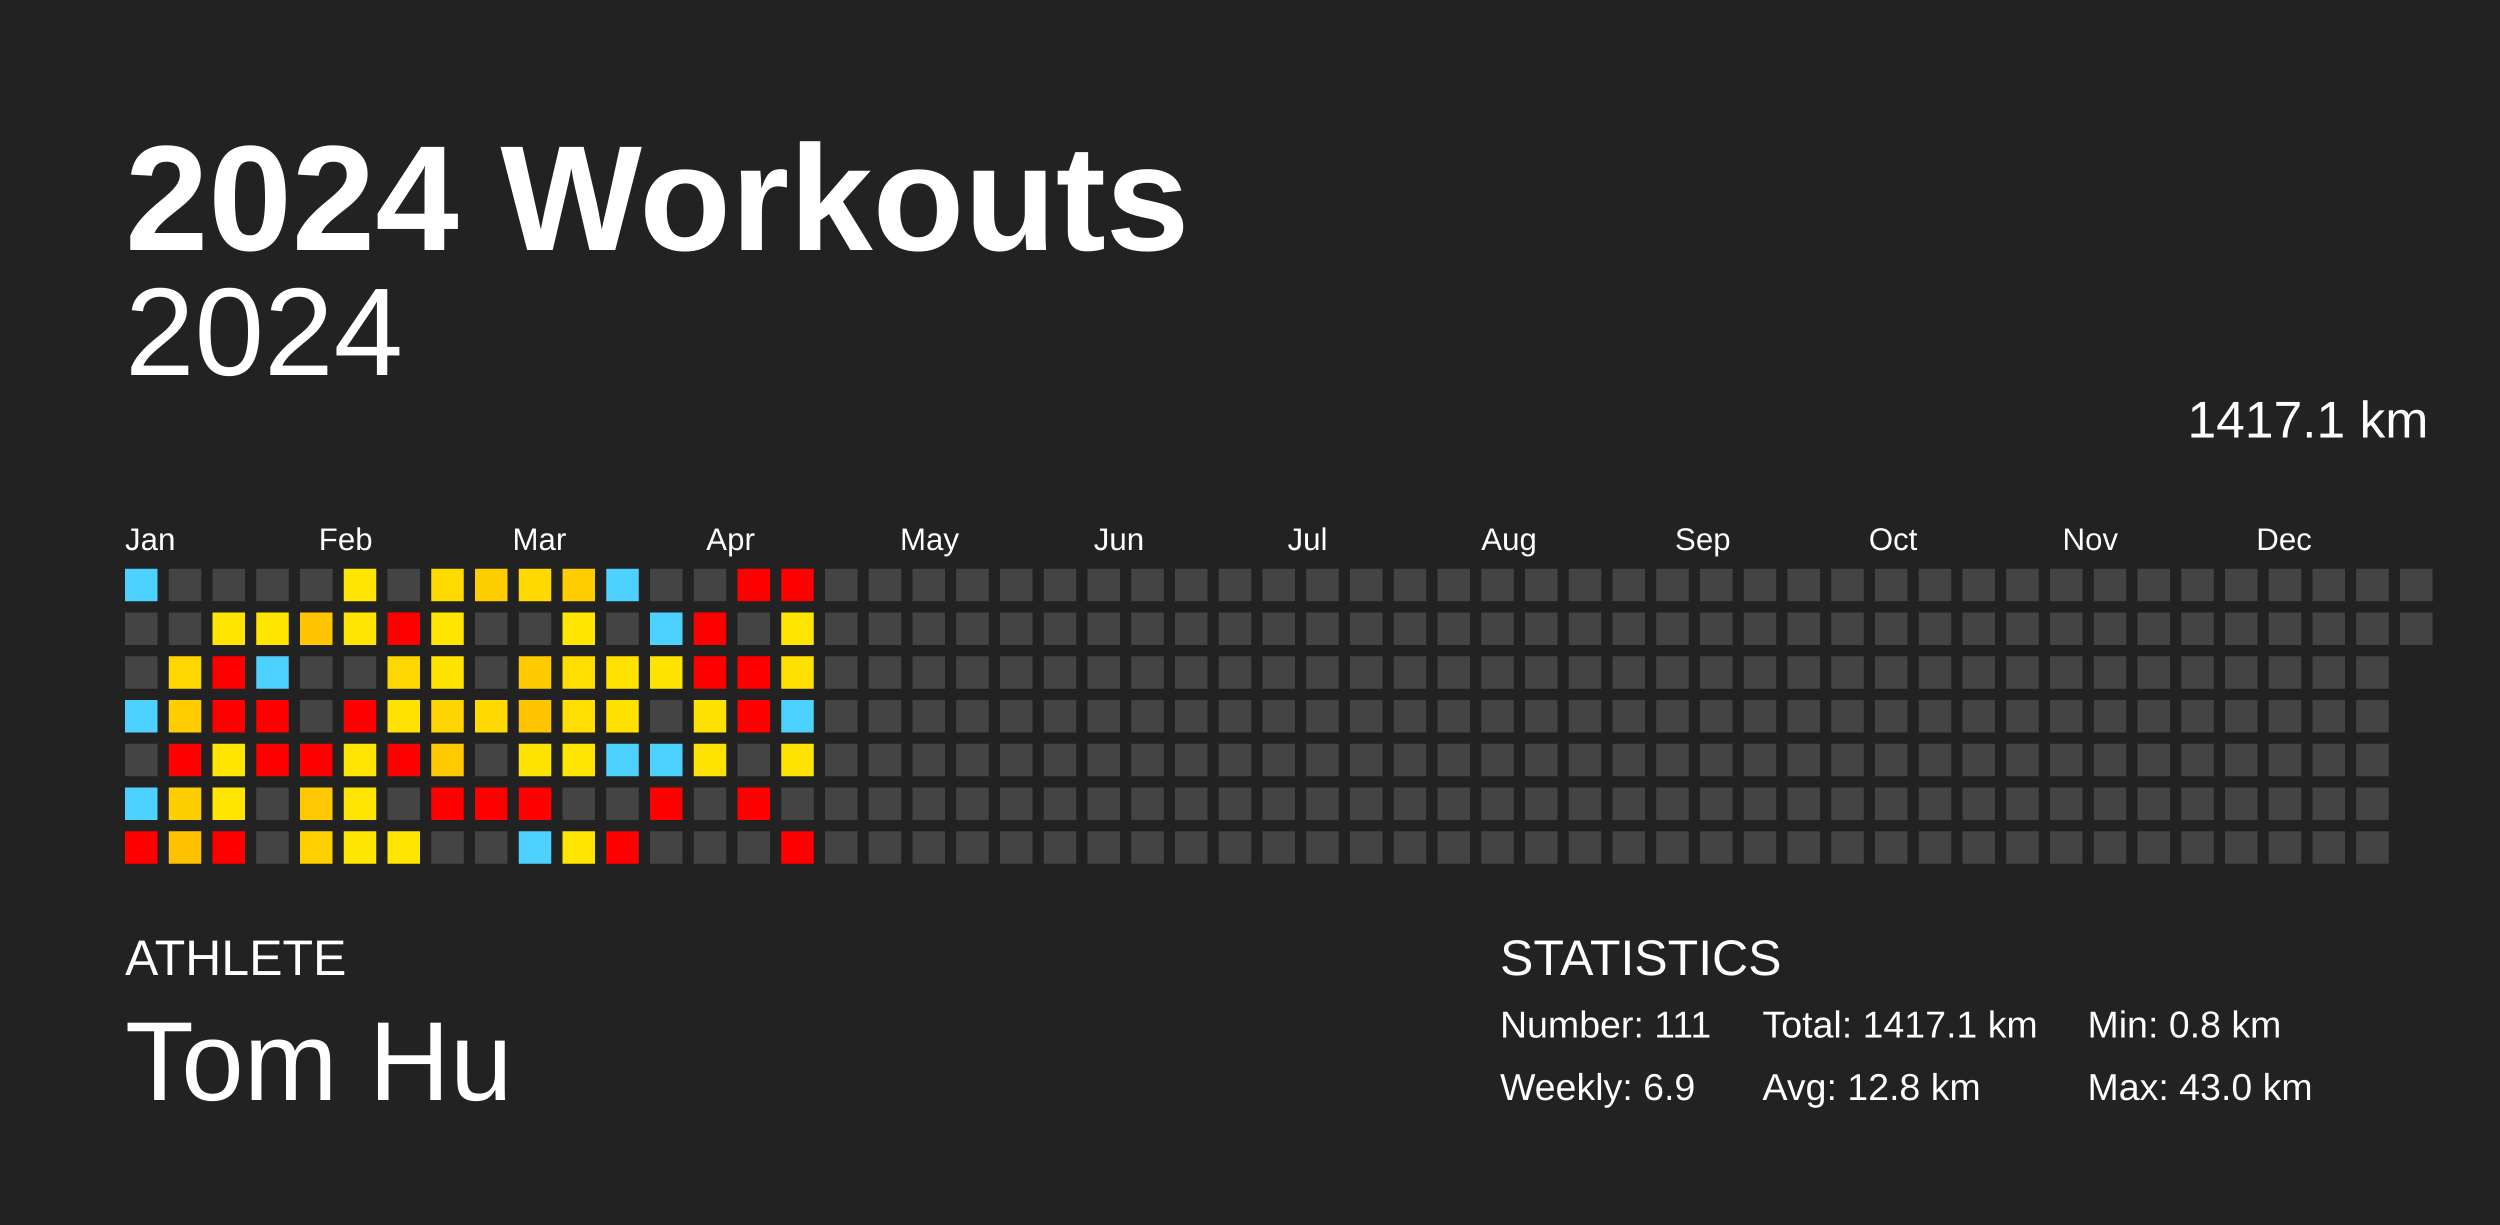
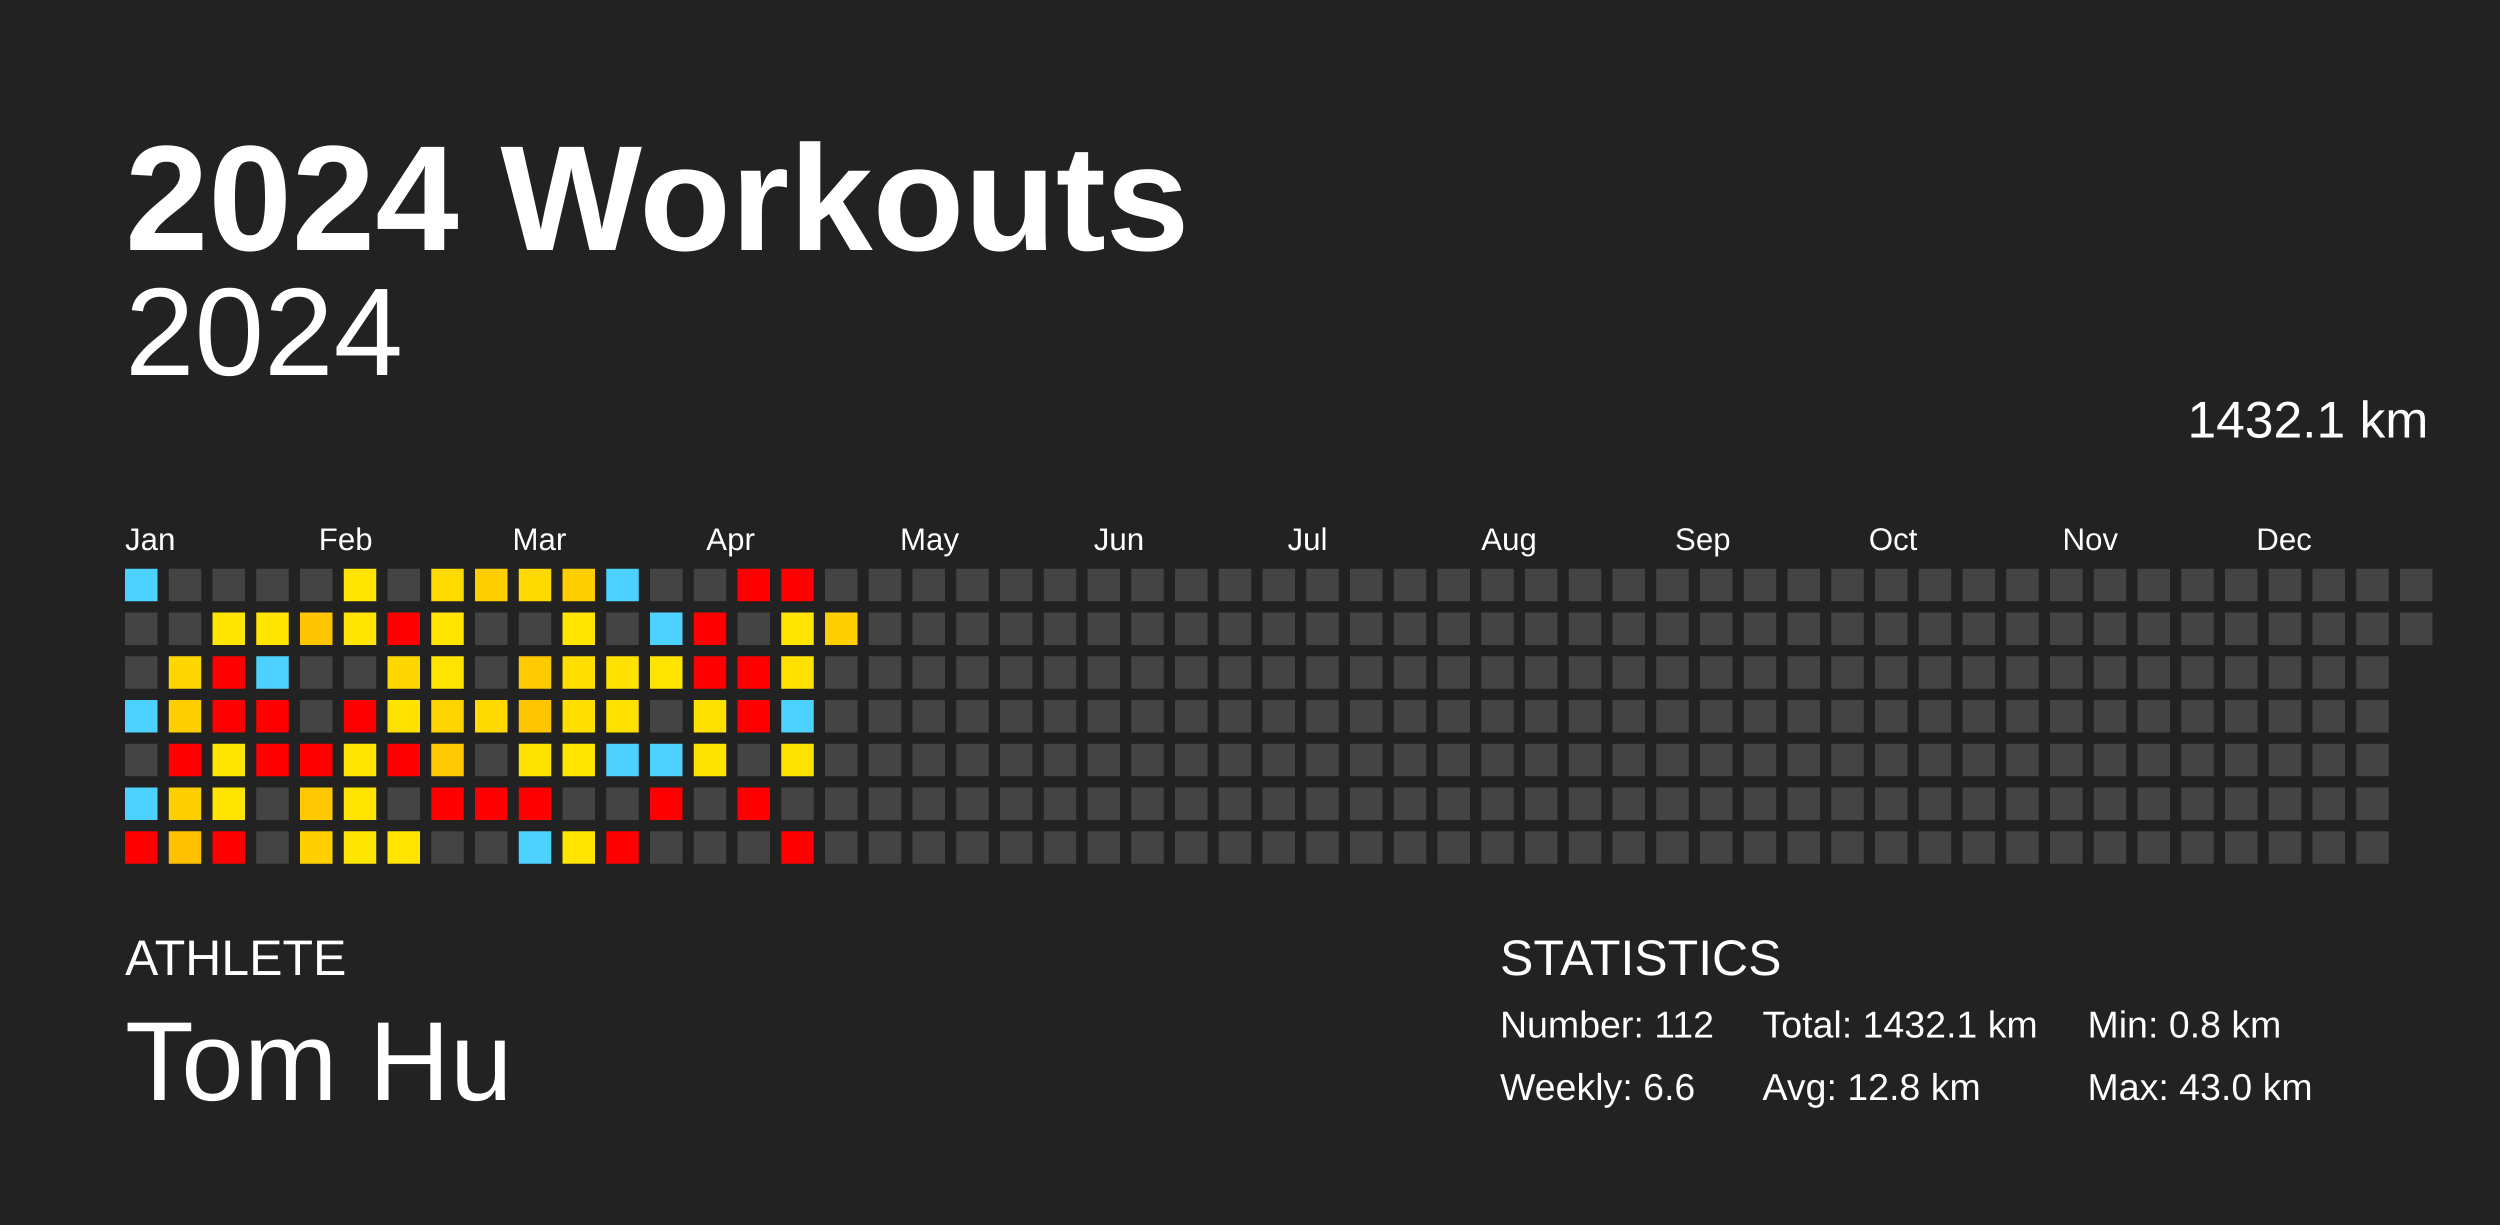
<svg xmlns="http://www.w3.org/2000/svg" baseProfile="full" height="98mm" version="1.1" viewBox="0,0,200,98" width="200mm">
  <defs />
  <rect fill="#222222" height="98" width="200" x="0" y="0" />
  <text fill="#FFFFFF" style="font-size:12px; font-family:Arial; font-weight:bold;" x="10" y="20">2024 Workouts</text>
  <text fill="#FFFFFF" style="font-size:4px; font-family:Arial" x="10" y="78">ATHLETE</text>
  <text fill="#FFFFFF" style="font-size:9px; font-family:Arial" x="10" y="88">Tom Hu</text>
  <text fill="#FFFFFF" style="font-size:4px; font-family:Arial" x="120" y="78">STATISTICS</text>
-   <text fill="#FFFFFF" style="font-size:3px; font-family:Arial" x="120" y="83">Number: 111</text>
-   <text fill="#FFFFFF" style="font-size:3px; font-family:Arial" x="120" y="88">Weekly: 6.9</text>
-   <text fill="#FFFFFF" style="font-size:3px; font-family:Arial" x="141" y="83">Total: 1417.1 km</text>
+   <text fill="#FFFFFF" style="font-size:3px; font-family:Arial" x="120" y="83">Number: 112</text>
+   <text fill="#FFFFFF" style="font-size:3px; font-family:Arial" x="120" y="88">Weekly: 6.6</text>
+   <text fill="#FFFFFF" style="font-size:3px; font-family:Arial" x="141" y="83">Total: 1432.1 km</text>
  <text fill="#FFFFFF" style="font-size:3px; font-family:Arial" x="141" y="88">Avg: 12.8 km</text>
  <text fill="#FFFFFF" style="font-size:3px; font-family:Arial" x="167" y="83">Min: 0.8 km</text>
  <text fill="#FFFFFF" style="font-size:3px; font-family:Arial" x="167" y="88">Max: 43.0 km</text>
  <text alignment-baseline="hanging" fill="#FFFFFF" style="font-size:10.0px; font-family:Arial;" x="10" y="30">2024</text>
-   <text alignment-baseline="hanging" fill="#FFFFFF" style="font-size:4.125px; font-family:Arial;" x="175" y="35">1417.1 km</text>
+   <text alignment-baseline="hanging" fill="#FFFFFF" style="font-size:4.125px; font-family:Arial;" x="175" y="35">1432.1 km</text>
  <text fill="#FFFFFF" style="font-size:2.5px; font-family:Arial" x="10.0" y="44">Jan</text>
  <text fill="#FFFFFF" style="font-size:2.5px; font-family:Arial" x="25.5" y="44">Feb</text>
  <text fill="#FFFFFF" style="font-size:2.5px; font-family:Arial" x="41.0" y="44">Mar</text>
  <text fill="#FFFFFF" style="font-size:2.5px; font-family:Arial" x="56.5" y="44">Apr</text>
  <text fill="#FFFFFF" style="font-size:2.5px; font-family:Arial" x="72.0" y="44">May</text>
  <text fill="#FFFFFF" style="font-size:2.5px; font-family:Arial" x="87.5" y="44">Jun</text>
  <text fill="#FFFFFF" style="font-size:2.5px; font-family:Arial" x="103.0" y="44">Jul</text>
  <text fill="#FFFFFF" style="font-size:2.5px; font-family:Arial" x="118.5" y="44">Aug</text>
  <text fill="#FFFFFF" style="font-size:2.5px; font-family:Arial" x="134.0" y="44">Sep</text>
  <text fill="#FFFFFF" style="font-size:2.5px; font-family:Arial" x="149.5" y="44">Oct</text>
  <text fill="#FFFFFF" style="font-size:2.5px; font-family:Arial" x="165.0" y="44">Nov</text>
  <text fill="#FFFFFF" style="font-size:2.5px; font-family:Arial" x="180.5" y="44">Dec</text>
  <rect fill="#4dd2ff" height="2.6" width="2.6" x="10.0" y="45.5" />
  <rect fill="#444444" height="2.6" width="2.6" x="10.0" y="49.0" />
  <rect fill="#444444" height="2.6" width="2.6" x="10.0" y="52.5" />
  <rect fill="#4dd2ff" height="2.6" width="2.6" x="10.0" y="56.0" />
  <rect fill="#444444" height="2.6" width="2.6" x="10.0" y="59.5" />
  <rect fill="#4dd2ff" height="2.6" width="2.6" x="10.0" y="63.0" />
  <rect fill="red" height="2.6" width="2.6" x="10.0" y="66.5" />
  <rect fill="#444444" height="2.6" width="2.6" x="13.5" y="45.5" />
  <rect fill="#444444" height="2.6" width="2.6" x="13.5" y="49.0" />
  <rect fill="#ffd700" height="2.6" width="2.6" x="13.5" y="52.5" />
  <rect fill="#ffcd00" height="2.6" width="2.6" x="13.5" y="56.0" />
  <rect fill="red" height="2.6" width="2.6" x="13.5" y="59.5" />
  <rect fill="#ffce00" height="2.6" width="2.6" x="13.5" y="63.0" />
  <rect fill="#ffc000" height="2.6" width="2.6" x="13.5" y="66.5" />
  <rect fill="#444444" height="2.6" width="2.6" x="17.0" y="45.5" />
  <rect fill="#ffe500" height="2.6" width="2.6" x="17.0" y="49.0" />
  <rect fill="red" height="2.6" width="2.6" x="17.0" y="52.5" />
  <rect fill="red" height="2.6" width="2.6" x="17.0" y="56.0" />
  <rect fill="#ffe500" height="2.6" width="2.6" x="17.0" y="59.5" />
  <rect fill="#ffe500" height="2.6" width="2.6" x="17.0" y="63.0" />
  <rect fill="red" height="2.6" width="2.6" x="17.0" y="66.5" />
  <rect fill="#444444" height="2.6" width="2.6" x="20.5" y="45.5" />
  <rect fill="#ffe500" height="2.6" width="2.6" x="20.5" y="49.0" />
  <rect fill="#4dd2ff" height="2.6" width="2.6" x="20.5" y="52.5" />
  <rect fill="red" height="2.6" width="2.6" x="20.5" y="56.0" />
  <rect fill="red" height="2.6" width="2.6" x="20.5" y="59.5" />
  <rect fill="#444444" height="2.6" width="2.6" x="20.5" y="63.0" />
  <rect fill="#444444" height="2.6" width="2.6" x="20.5" y="66.5" />
  <rect fill="#444444" height="2.6" width="2.6" x="24.0" y="45.5" />
  <rect fill="#ffc500" height="2.6" width="2.6" x="24.0" y="49.0" />
  <rect fill="#444444" height="2.6" width="2.6" x="24.0" y="52.5" />
  <rect fill="#444444" height="2.6" width="2.6" x="24.0" y="56.0" />
  <rect fill="red" height="2.6" width="2.6" x="24.0" y="59.5" />
  <rect fill="#ffc800" height="2.6" width="2.6" x="24.0" y="63.0" />
  <rect fill="#ffcf00" height="2.6" width="2.6" x="24.0" y="66.5" />
  <rect fill="#ffe500" height="2.6" width="2.6" x="27.5" y="45.5" />
  <rect fill="#ffe500" height="2.6" width="2.6" x="27.5" y="49.0" />
  <rect fill="#444444" height="2.6" width="2.6" x="27.5" y="52.5" />
  <rect fill="red" height="2.6" width="2.6" x="27.5" y="56.0" />
  <rect fill="#ffe500" height="2.6" width="2.6" x="27.5" y="59.5" />
  <rect fill="#ffe500" height="2.6" width="2.6" x="27.5" y="63.0" />
  <rect fill="#ffe600" height="2.6" width="2.6" x="27.5" y="66.5" />
  <rect fill="#444444" height="2.6" width="2.6" x="31.0" y="45.5" />
  <rect fill="red" height="2.6" width="2.6" x="31.0" y="49.0" />
  <rect fill="#ffd700" height="2.6" width="2.6" x="31.0" y="52.5" />
  <rect fill="#ffe200" height="2.6" width="2.6" x="31.0" y="56.0" />
  <rect fill="red" height="2.6" width="2.6" x="31.0" y="59.5" />
  <rect fill="#444444" height="2.6" width="2.6" x="31.0" y="63.0" />
  <rect fill="#ffe500" height="2.6" width="2.6" x="31.0" y="66.5" />
  <rect fill="#ffda00" height="2.6" width="2.6" x="34.5" y="45.5" />
  <rect fill="#ffe500" height="2.6" width="2.6" x="34.5" y="49.0" />
  <rect fill="#ffe400" height="2.6" width="2.6" x="34.5" y="52.5" />
  <rect fill="#ffd500" height="2.6" width="2.6" x="34.5" y="56.0" />
  <rect fill="#ffcb00" height="2.6" width="2.6" x="34.5" y="59.5" />
  <rect fill="red" height="2.6" width="2.6" x="34.5" y="63.0" />
  <rect fill="#444444" height="2.6" width="2.6" x="34.5" y="66.5" />
  <rect fill="#ffce00" height="2.6" width="2.6" x="38.0" y="45.5" />
  <rect fill="#444444" height="2.6" width="2.6" x="38.0" y="49.0" />
  <rect fill="#444444" height="2.6" width="2.6" x="38.0" y="52.5" />
  <rect fill="#ffd900" height="2.6" width="2.6" x="38.0" y="56.0" />
  <rect fill="#444444" height="2.6" width="2.6" x="38.0" y="59.5" />
  <rect fill="red" height="2.6" width="2.6" x="38.0" y="63.0" />
  <rect fill="#444444" height="2.6" width="2.6" x="38.0" y="66.5" />
  <rect fill="#ffd900" height="2.6" width="2.6" x="41.5" y="45.5" />
  <rect fill="#444444" height="2.6" width="2.6" x="41.5" y="49.0" />
  <rect fill="#ffca00" height="2.6" width="2.6" x="41.5" y="52.5" />
  <rect fill="#ffc600" height="2.6" width="2.6" x="41.5" y="56.0" />
  <rect fill="#ffe300" height="2.6" width="2.6" x="41.5" y="59.5" />
  <rect fill="red" height="2.6" width="2.6" x="41.5" y="63.0" />
  <rect fill="#4dd2ff" height="2.6" width="2.6" x="41.5" y="66.5" />
  <rect fill="#ffcd00" height="2.6" width="2.6" x="45.0" y="45.5" />
  <rect fill="#ffe500" height="2.6" width="2.6" x="45.0" y="49.0" />
  <rect fill="#ffde00" height="2.6" width="2.6" x="45.0" y="52.5" />
  <rect fill="#ffde00" height="2.6" width="2.6" x="45.0" y="56.0" />
  <rect fill="#ffe500" height="2.6" width="2.6" x="45.0" y="59.5" />
  <rect fill="#444444" height="2.6" width="2.6" x="45.0" y="63.0" />
  <rect fill="#ffe500" height="2.6" width="2.6" x="45.0" y="66.5" />
  <rect fill="#4dd2ff" height="2.6" width="2.6" x="48.5" y="45.5" />
  <rect fill="#444444" height="2.6" width="2.6" x="48.5" y="49.0" />
  <rect fill="#ffe200" height="2.6" width="2.6" x="48.5" y="52.5" />
  <rect fill="#ffe100" height="2.6" width="2.6" x="48.5" y="56.0" />
  <rect fill="#4dd2ff" height="2.6" width="2.6" x="48.5" y="59.5" />
  <rect fill="#444444" height="2.6" width="2.6" x="48.5" y="63.0" />
  <rect fill="red" height="2.6" width="2.6" x="48.5" y="66.5" />
  <rect fill="#444444" height="2.6" width="2.6" x="52.0" y="45.5" />
  <rect fill="#4dd2ff" height="2.6" width="2.6" x="52.0" y="49.0" />
  <rect fill="#ffe400" height="2.6" width="2.6" x="52.0" y="52.5" />
  <rect fill="#444444" height="2.6" width="2.6" x="52.0" y="56.0" />
  <rect fill="#4dd2ff" height="2.6" width="2.6" x="52.0" y="59.5" />
  <rect fill="red" height="2.6" width="2.6" x="52.0" y="63.0" />
  <rect fill="#444444" height="2.6" width="2.6" x="52.0" y="66.5" />
  <rect fill="#444444" height="2.6" width="2.6" x="55.5" y="45.5" />
  <rect fill="red" height="2.6" width="2.6" x="55.5" y="49.0" />
  <rect fill="red" height="2.6" width="2.6" x="55.5" y="52.5" />
  <rect fill="#ffe100" height="2.6" width="2.6" x="55.5" y="56.0" />
  <rect fill="#ffe300" height="2.6" width="2.6" x="55.5" y="59.5" />
  <rect fill="#444444" height="2.6" width="2.6" x="55.5" y="63.0" />
  <rect fill="#444444" height="2.6" width="2.6" x="55.5" y="66.5" />
  <rect fill="red" height="2.6" width="2.6" x="59.0" y="45.5" />
  <rect fill="#444444" height="2.6" width="2.6" x="59.0" y="49.0" />
  <rect fill="red" height="2.6" width="2.6" x="59.0" y="52.5" />
  <rect fill="red" height="2.6" width="2.6" x="59.0" y="56.0" />
  <rect fill="#444444" height="2.6" width="2.6" x="59.0" y="59.5" />
  <rect fill="red" height="2.6" width="2.6" x="59.0" y="63.0" />
  <rect fill="#444444" height="2.6" width="2.6" x="59.0" y="66.5" />
  <rect fill="red" height="2.6" width="2.6" x="62.5" y="45.5" />
  <rect fill="#ffe500" height="2.6" width="2.6" x="62.5" y="49.0" />
  <rect fill="#ffe000" height="2.6" width="2.6" x="62.5" y="52.5" />
  <rect fill="#4dd2ff" height="2.6" width="2.6" x="62.5" y="56.0" />
  <rect fill="#ffe300" height="2.6" width="2.6" x="62.5" y="59.5" />
  <rect fill="#444444" height="2.6" width="2.6" x="62.5" y="63.0" />
  <rect fill="red" height="2.6" width="2.6" x="62.5" y="66.5" />
  <rect fill="#444444" height="2.6" width="2.6" x="66.0" y="45.5" />
-   <rect fill="#444444" height="2.6" width="2.6" x="66.0" y="49.0" />
+   <rect fill="#ffcf00" height="2.6" width="2.6" x="66.0" y="49.0" />
  <rect fill="#444444" height="2.6" width="2.6" x="66.0" y="52.5" />
  <rect fill="#444444" height="2.6" width="2.6" x="66.0" y="56.0" />
  <rect fill="#444444" height="2.6" width="2.6" x="66.0" y="59.5" />
  <rect fill="#444444" height="2.6" width="2.6" x="66.0" y="63.0" />
  <rect fill="#444444" height="2.6" width="2.6" x="66.0" y="66.5" />
  <rect fill="#444444" height="2.6" width="2.6" x="69.5" y="45.5" />
  <rect fill="#444444" height="2.6" width="2.6" x="69.5" y="49.0" />
  <rect fill="#444444" height="2.6" width="2.6" x="69.5" y="52.5" />
  <rect fill="#444444" height="2.6" width="2.6" x="69.5" y="56.0" />
  <rect fill="#444444" height="2.6" width="2.6" x="69.5" y="59.5" />
  <rect fill="#444444" height="2.6" width="2.6" x="69.5" y="63.0" />
  <rect fill="#444444" height="2.6" width="2.6" x="69.5" y="66.5" />
  <rect fill="#444444" height="2.6" width="2.6" x="73.0" y="45.5" />
  <rect fill="#444444" height="2.6" width="2.6" x="73.0" y="49.0" />
  <rect fill="#444444" height="2.6" width="2.6" x="73.0" y="52.5" />
  <rect fill="#444444" height="2.6" width="2.6" x="73.0" y="56.0" />
  <rect fill="#444444" height="2.6" width="2.6" x="73.0" y="59.5" />
  <rect fill="#444444" height="2.6" width="2.6" x="73.0" y="63.0" />
  <rect fill="#444444" height="2.6" width="2.6" x="73.0" y="66.5" />
  <rect fill="#444444" height="2.6" width="2.6" x="76.5" y="45.5" />
  <rect fill="#444444" height="2.6" width="2.6" x="76.5" y="49.0" />
  <rect fill="#444444" height="2.6" width="2.6" x="76.5" y="52.5" />
  <rect fill="#444444" height="2.6" width="2.6" x="76.5" y="56.0" />
  <rect fill="#444444" height="2.6" width="2.6" x="76.5" y="59.5" />
  <rect fill="#444444" height="2.6" width="2.6" x="76.5" y="63.0" />
  <rect fill="#444444" height="2.6" width="2.6" x="76.5" y="66.5" />
  <rect fill="#444444" height="2.6" width="2.6" x="80.0" y="45.5" />
  <rect fill="#444444" height="2.6" width="2.6" x="80.0" y="49.0" />
  <rect fill="#444444" height="2.6" width="2.6" x="80.0" y="52.5" />
  <rect fill="#444444" height="2.6" width="2.6" x="80.0" y="56.0" />
  <rect fill="#444444" height="2.6" width="2.6" x="80.0" y="59.5" />
  <rect fill="#444444" height="2.6" width="2.6" x="80.0" y="63.0" />
  <rect fill="#444444" height="2.6" width="2.6" x="80.0" y="66.5" />
  <rect fill="#444444" height="2.6" width="2.6" x="83.5" y="45.5" />
  <rect fill="#444444" height="2.6" width="2.6" x="83.5" y="49.0" />
  <rect fill="#444444" height="2.6" width="2.6" x="83.5" y="52.5" />
  <rect fill="#444444" height="2.6" width="2.6" x="83.5" y="56.0" />
  <rect fill="#444444" height="2.6" width="2.6" x="83.5" y="59.5" />
  <rect fill="#444444" height="2.6" width="2.6" x="83.5" y="63.0" />
  <rect fill="#444444" height="2.6" width="2.6" x="83.5" y="66.5" />
  <rect fill="#444444" height="2.6" width="2.6" x="87.0" y="45.5" />
  <rect fill="#444444" height="2.6" width="2.6" x="87.0" y="49.0" />
  <rect fill="#444444" height="2.6" width="2.6" x="87.0" y="52.5" />
  <rect fill="#444444" height="2.6" width="2.6" x="87.0" y="56.0" />
  <rect fill="#444444" height="2.6" width="2.6" x="87.0" y="59.5" />
  <rect fill="#444444" height="2.6" width="2.6" x="87.0" y="63.0" />
  <rect fill="#444444" height="2.6" width="2.6" x="87.0" y="66.5" />
  <rect fill="#444444" height="2.6" width="2.6" x="90.5" y="45.5" />
  <rect fill="#444444" height="2.6" width="2.6" x="90.5" y="49.0" />
  <rect fill="#444444" height="2.6" width="2.6" x="90.5" y="52.5" />
  <rect fill="#444444" height="2.6" width="2.6" x="90.5" y="56.0" />
  <rect fill="#444444" height="2.6" width="2.6" x="90.5" y="59.5" />
  <rect fill="#444444" height="2.6" width="2.6" x="90.5" y="63.0" />
  <rect fill="#444444" height="2.6" width="2.6" x="90.5" y="66.5" />
  <rect fill="#444444" height="2.6" width="2.6" x="94.0" y="45.5" />
  <rect fill="#444444" height="2.6" width="2.6" x="94.0" y="49.0" />
  <rect fill="#444444" height="2.6" width="2.6" x="94.0" y="52.5" />
  <rect fill="#444444" height="2.6" width="2.6" x="94.0" y="56.0" />
  <rect fill="#444444" height="2.6" width="2.6" x="94.0" y="59.5" />
  <rect fill="#444444" height="2.6" width="2.6" x="94.0" y="63.0" />
  <rect fill="#444444" height="2.6" width="2.6" x="94.0" y="66.5" />
  <rect fill="#444444" height="2.6" width="2.6" x="97.5" y="45.5" />
  <rect fill="#444444" height="2.6" width="2.6" x="97.5" y="49.0" />
  <rect fill="#444444" height="2.6" width="2.6" x="97.5" y="52.5" />
  <rect fill="#444444" height="2.6" width="2.6" x="97.5" y="56.0" />
  <rect fill="#444444" height="2.6" width="2.6" x="97.5" y="59.5" />
  <rect fill="#444444" height="2.6" width="2.6" x="97.5" y="63.0" />
  <rect fill="#444444" height="2.6" width="2.6" x="97.5" y="66.5" />
  <rect fill="#444444" height="2.6" width="2.6" x="101.0" y="45.5" />
  <rect fill="#444444" height="2.6" width="2.6" x="101.0" y="49.0" />
  <rect fill="#444444" height="2.6" width="2.6" x="101.0" y="52.5" />
  <rect fill="#444444" height="2.6" width="2.6" x="101.0" y="56.0" />
  <rect fill="#444444" height="2.6" width="2.6" x="101.0" y="59.5" />
  <rect fill="#444444" height="2.6" width="2.6" x="101.0" y="63.0" />
  <rect fill="#444444" height="2.6" width="2.6" x="101.0" y="66.5" />
  <rect fill="#444444" height="2.6" width="2.6" x="104.5" y="45.5" />
  <rect fill="#444444" height="2.6" width="2.6" x="104.5" y="49.0" />
  <rect fill="#444444" height="2.6" width="2.6" x="104.5" y="52.5" />
  <rect fill="#444444" height="2.6" width="2.6" x="104.5" y="56.0" />
  <rect fill="#444444" height="2.6" width="2.6" x="104.5" y="59.5" />
  <rect fill="#444444" height="2.6" width="2.6" x="104.5" y="63.0" />
  <rect fill="#444444" height="2.6" width="2.6" x="104.5" y="66.5" />
  <rect fill="#444444" height="2.6" width="2.6" x="108.0" y="45.5" />
  <rect fill="#444444" height="2.6" width="2.6" x="108.0" y="49.0" />
  <rect fill="#444444" height="2.6" width="2.6" x="108.0" y="52.5" />
  <rect fill="#444444" height="2.6" width="2.6" x="108.0" y="56.0" />
  <rect fill="#444444" height="2.6" width="2.6" x="108.0" y="59.5" />
  <rect fill="#444444" height="2.6" width="2.6" x="108.0" y="63.0" />
  <rect fill="#444444" height="2.6" width="2.6" x="108.0" y="66.5" />
  <rect fill="#444444" height="2.6" width="2.6" x="111.5" y="45.5" />
  <rect fill="#444444" height="2.6" width="2.6" x="111.5" y="49.0" />
  <rect fill="#444444" height="2.6" width="2.6" x="111.5" y="52.5" />
  <rect fill="#444444" height="2.6" width="2.6" x="111.5" y="56.0" />
  <rect fill="#444444" height="2.6" width="2.6" x="111.5" y="59.5" />
  <rect fill="#444444" height="2.6" width="2.6" x="111.5" y="63.0" />
  <rect fill="#444444" height="2.6" width="2.6" x="111.5" y="66.5" />
  <rect fill="#444444" height="2.6" width="2.6" x="115.0" y="45.5" />
  <rect fill="#444444" height="2.6" width="2.6" x="115.0" y="49.0" />
  <rect fill="#444444" height="2.6" width="2.6" x="115.0" y="52.5" />
  <rect fill="#444444" height="2.6" width="2.6" x="115.0" y="56.0" />
  <rect fill="#444444" height="2.6" width="2.6" x="115.0" y="59.5" />
  <rect fill="#444444" height="2.6" width="2.6" x="115.0" y="63.0" />
  <rect fill="#444444" height="2.6" width="2.6" x="115.0" y="66.5" />
  <rect fill="#444444" height="2.6" width="2.6" x="118.5" y="45.5" />
  <rect fill="#444444" height="2.6" width="2.6" x="118.5" y="49.0" />
  <rect fill="#444444" height="2.6" width="2.6" x="118.5" y="52.5" />
  <rect fill="#444444" height="2.6" width="2.6" x="118.5" y="56.0" />
  <rect fill="#444444" height="2.6" width="2.6" x="118.5" y="59.5" />
  <rect fill="#444444" height="2.6" width="2.6" x="118.5" y="63.0" />
  <rect fill="#444444" height="2.6" width="2.6" x="118.5" y="66.5" />
  <rect fill="#444444" height="2.6" width="2.6" x="122.0" y="45.5" />
  <rect fill="#444444" height="2.6" width="2.6" x="122.0" y="49.0" />
  <rect fill="#444444" height="2.6" width="2.6" x="122.0" y="52.5" />
  <rect fill="#444444" height="2.6" width="2.6" x="122.0" y="56.0" />
  <rect fill="#444444" height="2.6" width="2.6" x="122.0" y="59.5" />
  <rect fill="#444444" height="2.6" width="2.6" x="122.0" y="63.0" />
  <rect fill="#444444" height="2.6" width="2.6" x="122.0" y="66.5" />
  <rect fill="#444444" height="2.6" width="2.6" x="125.5" y="45.5" />
  <rect fill="#444444" height="2.6" width="2.6" x="125.5" y="49.0" />
  <rect fill="#444444" height="2.6" width="2.6" x="125.5" y="52.5" />
  <rect fill="#444444" height="2.6" width="2.6" x="125.5" y="56.0" />
  <rect fill="#444444" height="2.6" width="2.6" x="125.5" y="59.5" />
  <rect fill="#444444" height="2.6" width="2.6" x="125.5" y="63.0" />
  <rect fill="#444444" height="2.6" width="2.6" x="125.5" y="66.5" />
  <rect fill="#444444" height="2.6" width="2.6" x="129.0" y="45.5" />
  <rect fill="#444444" height="2.6" width="2.6" x="129.0" y="49.0" />
  <rect fill="#444444" height="2.6" width="2.6" x="129.0" y="52.5" />
  <rect fill="#444444" height="2.6" width="2.6" x="129.0" y="56.0" />
  <rect fill="#444444" height="2.6" width="2.6" x="129.0" y="59.5" />
  <rect fill="#444444" height="2.6" width="2.6" x="129.0" y="63.0" />
  <rect fill="#444444" height="2.6" width="2.6" x="129.0" y="66.5" />
  <rect fill="#444444" height="2.6" width="2.6" x="132.5" y="45.5" />
  <rect fill="#444444" height="2.6" width="2.6" x="132.5" y="49.0" />
  <rect fill="#444444" height="2.6" width="2.6" x="132.5" y="52.5" />
  <rect fill="#444444" height="2.6" width="2.6" x="132.5" y="56.0" />
  <rect fill="#444444" height="2.6" width="2.6" x="132.5" y="59.5" />
  <rect fill="#444444" height="2.6" width="2.6" x="132.5" y="63.0" />
  <rect fill="#444444" height="2.6" width="2.6" x="132.5" y="66.5" />
  <rect fill="#444444" height="2.6" width="2.6" x="136.0" y="45.5" />
  <rect fill="#444444" height="2.6" width="2.6" x="136.0" y="49.0" />
  <rect fill="#444444" height="2.6" width="2.6" x="136.0" y="52.5" />
  <rect fill="#444444" height="2.6" width="2.6" x="136.0" y="56.0" />
  <rect fill="#444444" height="2.6" width="2.6" x="136.0" y="59.5" />
  <rect fill="#444444" height="2.6" width="2.6" x="136.0" y="63.0" />
  <rect fill="#444444" height="2.6" width="2.6" x="136.0" y="66.5" />
  <rect fill="#444444" height="2.6" width="2.6" x="139.5" y="45.5" />
  <rect fill="#444444" height="2.6" width="2.6" x="139.5" y="49.0" />
  <rect fill="#444444" height="2.6" width="2.6" x="139.5" y="52.5" />
  <rect fill="#444444" height="2.6" width="2.6" x="139.5" y="56.0" />
  <rect fill="#444444" height="2.6" width="2.6" x="139.5" y="59.5" />
  <rect fill="#444444" height="2.6" width="2.6" x="139.5" y="63.0" />
  <rect fill="#444444" height="2.6" width="2.6" x="139.5" y="66.5" />
  <rect fill="#444444" height="2.6" width="2.6" x="143.0" y="45.5" />
  <rect fill="#444444" height="2.6" width="2.6" x="143.0" y="49.0" />
  <rect fill="#444444" height="2.6" width="2.6" x="143.0" y="52.5" />
  <rect fill="#444444" height="2.6" width="2.6" x="143.0" y="56.0" />
  <rect fill="#444444" height="2.6" width="2.6" x="143.0" y="59.5" />
  <rect fill="#444444" height="2.6" width="2.6" x="143.0" y="63.0" />
  <rect fill="#444444" height="2.6" width="2.6" x="143.0" y="66.5" />
  <rect fill="#444444" height="2.6" width="2.6" x="146.5" y="45.5" />
  <rect fill="#444444" height="2.6" width="2.6" x="146.5" y="49.0" />
  <rect fill="#444444" height="2.6" width="2.6" x="146.5" y="52.5" />
  <rect fill="#444444" height="2.6" width="2.6" x="146.5" y="56.0" />
  <rect fill="#444444" height="2.6" width="2.6" x="146.5" y="59.5" />
  <rect fill="#444444" height="2.6" width="2.6" x="146.5" y="63.0" />
  <rect fill="#444444" height="2.6" width="2.6" x="146.5" y="66.5" />
  <rect fill="#444444" height="2.6" width="2.6" x="150.0" y="45.5" />
  <rect fill="#444444" height="2.6" width="2.6" x="150.0" y="49.0" />
  <rect fill="#444444" height="2.6" width="2.6" x="150.0" y="52.5" />
  <rect fill="#444444" height="2.6" width="2.6" x="150.0" y="56.0" />
  <rect fill="#444444" height="2.6" width="2.6" x="150.0" y="59.5" />
  <rect fill="#444444" height="2.6" width="2.6" x="150.0" y="63.0" />
  <rect fill="#444444" height="2.6" width="2.6" x="150.0" y="66.5" />
  <rect fill="#444444" height="2.6" width="2.6" x="153.5" y="45.5" />
  <rect fill="#444444" height="2.6" width="2.6" x="153.5" y="49.0" />
  <rect fill="#444444" height="2.6" width="2.6" x="153.5" y="52.5" />
  <rect fill="#444444" height="2.6" width="2.6" x="153.5" y="56.0" />
  <rect fill="#444444" height="2.6" width="2.6" x="153.5" y="59.5" />
  <rect fill="#444444" height="2.6" width="2.6" x="153.5" y="63.0" />
  <rect fill="#444444" height="2.6" width="2.6" x="153.5" y="66.5" />
  <rect fill="#444444" height="2.6" width="2.6" x="157.0" y="45.5" />
  <rect fill="#444444" height="2.6" width="2.6" x="157.0" y="49.0" />
  <rect fill="#444444" height="2.6" width="2.6" x="157.0" y="52.5" />
  <rect fill="#444444" height="2.6" width="2.6" x="157.0" y="56.0" />
  <rect fill="#444444" height="2.6" width="2.6" x="157.0" y="59.5" />
  <rect fill="#444444" height="2.6" width="2.6" x="157.0" y="63.0" />
  <rect fill="#444444" height="2.6" width="2.6" x="157.0" y="66.5" />
  <rect fill="#444444" height="2.6" width="2.6" x="160.5" y="45.5" />
  <rect fill="#444444" height="2.6" width="2.6" x="160.5" y="49.0" />
  <rect fill="#444444" height="2.6" width="2.6" x="160.5" y="52.5" />
  <rect fill="#444444" height="2.6" width="2.6" x="160.5" y="56.0" />
  <rect fill="#444444" height="2.6" width="2.6" x="160.5" y="59.5" />
  <rect fill="#444444" height="2.6" width="2.6" x="160.5" y="63.0" />
  <rect fill="#444444" height="2.6" width="2.6" x="160.5" y="66.5" />
  <rect fill="#444444" height="2.6" width="2.6" x="164.0" y="45.5" />
  <rect fill="#444444" height="2.6" width="2.6" x="164.0" y="49.0" />
  <rect fill="#444444" height="2.6" width="2.6" x="164.0" y="52.5" />
  <rect fill="#444444" height="2.6" width="2.6" x="164.0" y="56.0" />
  <rect fill="#444444" height="2.6" width="2.6" x="164.0" y="59.5" />
  <rect fill="#444444" height="2.6" width="2.6" x="164.0" y="63.0" />
  <rect fill="#444444" height="2.6" width="2.6" x="164.0" y="66.5" />
  <rect fill="#444444" height="2.6" width="2.6" x="167.5" y="45.5" />
  <rect fill="#444444" height="2.6" width="2.6" x="167.5" y="49.0" />
  <rect fill="#444444" height="2.6" width="2.6" x="167.5" y="52.5" />
  <rect fill="#444444" height="2.6" width="2.6" x="167.5" y="56.0" />
  <rect fill="#444444" height="2.6" width="2.6" x="167.5" y="59.5" />
  <rect fill="#444444" height="2.6" width="2.6" x="167.5" y="63.0" />
  <rect fill="#444444" height="2.6" width="2.6" x="167.5" y="66.5" />
  <rect fill="#444444" height="2.6" width="2.6" x="171.0" y="45.5" />
  <rect fill="#444444" height="2.6" width="2.6" x="171.0" y="49.0" />
  <rect fill="#444444" height="2.6" width="2.6" x="171.0" y="52.5" />
  <rect fill="#444444" height="2.6" width="2.6" x="171.0" y="56.0" />
  <rect fill="#444444" height="2.6" width="2.6" x="171.0" y="59.5" />
  <rect fill="#444444" height="2.6" width="2.6" x="171.0" y="63.0" />
  <rect fill="#444444" height="2.6" width="2.6" x="171.0" y="66.5" />
  <rect fill="#444444" height="2.6" width="2.6" x="174.5" y="45.5" />
  <rect fill="#444444" height="2.6" width="2.6" x="174.5" y="49.0" />
  <rect fill="#444444" height="2.6" width="2.6" x="174.5" y="52.5" />
  <rect fill="#444444" height="2.6" width="2.6" x="174.5" y="56.0" />
  <rect fill="#444444" height="2.6" width="2.6" x="174.5" y="59.5" />
  <rect fill="#444444" height="2.6" width="2.6" x="174.5" y="63.0" />
  <rect fill="#444444" height="2.6" width="2.6" x="174.5" y="66.5" />
  <rect fill="#444444" height="2.6" width="2.6" x="178.0" y="45.5" />
  <rect fill="#444444" height="2.6" width="2.6" x="178.0" y="49.0" />
  <rect fill="#444444" height="2.6" width="2.6" x="178.0" y="52.5" />
  <rect fill="#444444" height="2.6" width="2.6" x="178.0" y="56.0" />
  <rect fill="#444444" height="2.6" width="2.6" x="178.0" y="59.5" />
  <rect fill="#444444" height="2.6" width="2.6" x="178.0" y="63.0" />
  <rect fill="#444444" height="2.6" width="2.6" x="178.0" y="66.5" />
  <rect fill="#444444" height="2.6" width="2.6" x="181.5" y="45.5" />
  <rect fill="#444444" height="2.6" width="2.6" x="181.5" y="49.0" />
  <rect fill="#444444" height="2.6" width="2.6" x="181.5" y="52.5" />
  <rect fill="#444444" height="2.6" width="2.6" x="181.5" y="56.0" />
  <rect fill="#444444" height="2.6" width="2.6" x="181.5" y="59.5" />
  <rect fill="#444444" height="2.6" width="2.6" x="181.5" y="63.0" />
  <rect fill="#444444" height="2.6" width="2.6" x="181.5" y="66.5" />
  <rect fill="#444444" height="2.6" width="2.6" x="185.0" y="45.5" />
  <rect fill="#444444" height="2.6" width="2.6" x="185.0" y="49.0" />
  <rect fill="#444444" height="2.6" width="2.6" x="185.0" y="52.5" />
  <rect fill="#444444" height="2.6" width="2.6" x="185.0" y="56.0" />
  <rect fill="#444444" height="2.6" width="2.6" x="185.0" y="59.5" />
  <rect fill="#444444" height="2.6" width="2.6" x="185.0" y="63.0" />
  <rect fill="#444444" height="2.6" width="2.6" x="185.0" y="66.5" />
  <rect fill="#444444" height="2.6" width="2.6" x="188.5" y="45.5" />
  <rect fill="#444444" height="2.6" width="2.6" x="188.5" y="49.0" />
  <rect fill="#444444" height="2.6" width="2.6" x="188.5" y="52.5" />
  <rect fill="#444444" height="2.6" width="2.6" x="188.5" y="56.0" />
  <rect fill="#444444" height="2.6" width="2.6" x="188.5" y="59.5" />
  <rect fill="#444444" height="2.6" width="2.6" x="188.5" y="63.0" />
  <rect fill="#444444" height="2.6" width="2.6" x="188.5" y="66.5" />
  <rect fill="#444444" height="2.6" width="2.6" x="192.0" y="45.5" />
  <rect fill="#444444" height="2.6" width="2.6" x="192.0" y="49.0" />
</svg>
